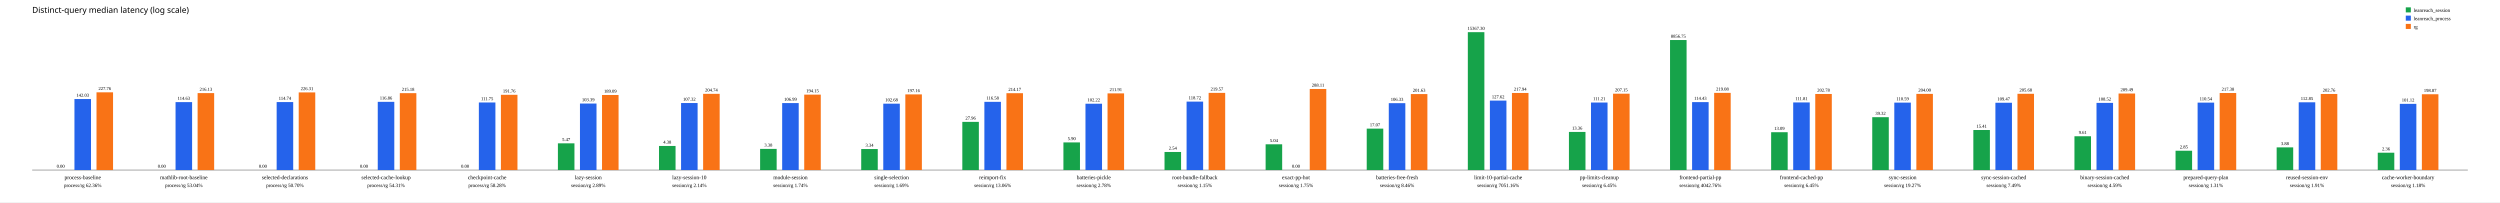
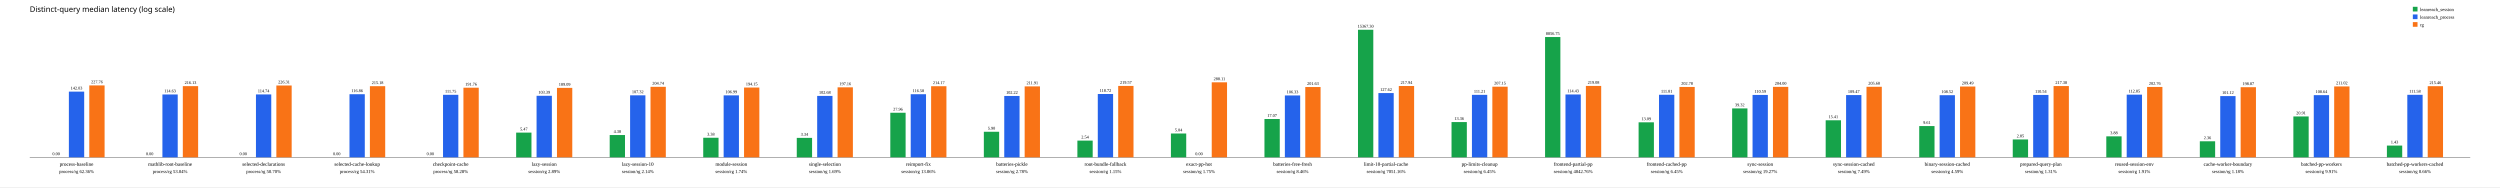
- <svg xmlns="http://www.w3.org/2000/svg" width="5440" height="440">
+ <svg xmlns="http://www.w3.org/2000/svg" width="5880" height="440">
  <rect width="100%" height="100%" fill="white" />
  <text x="70" y="28" font-size="18" font-family="sans-serif">Distinct-query median latency (log scale)</text>
-   <line x1="70" y1="370" x2="5370" y2="370" stroke="#444" />
+   <line x1="70" y1="370" x2="5810" y2="370" stroke="#444" />
  <rect x="114" y="370.0" width="36" height="0.0" fill="#16a34a" />
  <rect x="162" y="215.5" width="36" height="154.5" fill="#2563eb" />
  <rect x="210" y="200.9" width="36" height="169.1" fill="#f97316" />
  <rect x="334" y="370.0" width="36" height="0.0" fill="#16a34a" />
  <rect x="382" y="222.2" width="36" height="147.8" fill="#2563eb" />
  <rect x="430" y="202.6" width="36" height="167.4" fill="#f97316" />
  <rect x="554" y="370.0" width="36" height="0.0" fill="#16a34a" />
  <rect x="602" y="222.1" width="36" height="147.9" fill="#2563eb" />
  <rect x="650" y="201.1" width="36" height="168.9" fill="#f97316" />
  <rect x="774" y="370.0" width="36" height="0.0" fill="#16a34a" />
  <rect x="822" y="221.6" width="36" height="148.4" fill="#2563eb" />
  <rect x="870" y="202.7" width="36" height="167.3" fill="#f97316" />
  <rect x="994" y="370.0" width="36" height="0.0" fill="#16a34a" />
  <rect x="1042" y="223.0" width="36" height="147.0" fill="#2563eb" />
  <rect x="1090" y="206.3" width="36" height="163.7" fill="#f97316" />
  <rect x="1214" y="311.9" width="36" height="58.1" fill="#16a34a" />
  <rect x="1262" y="225.3" width="36" height="144.7" fill="#2563eb" />
  <rect x="1310" y="206.7" width="36" height="163.3" fill="#f97316" />
  <rect x="1434" y="317.6" width="36" height="52.4" fill="#16a34a" />
  <rect x="1482" y="224.2" width="36" height="145.8" fill="#2563eb" />
  <rect x="1530" y="204.2" width="36" height="165.8" fill="#f97316" />
  <rect x="1654" y="324.0" width="36" height="46.0" fill="#16a34a" />
  <rect x="1702" y="224.3" width="36" height="145.7" fill="#2563eb" />
  <rect x="1750" y="205.9" width="36" height="164.1" fill="#f97316" />
  <rect x="1874" y="324.3" width="36" height="45.7" fill="#16a34a" />
  <rect x="1922" y="225.6" width="36" height="144.4" fill="#2563eb" />
  <rect x="1970" y="205.4" width="36" height="164.6" fill="#f97316" />
  <rect x="2094" y="265.2" width="36" height="104.8" fill="#16a34a" />
  <rect x="2142" y="221.6" width="36" height="148.4" fill="#2563eb" />
  <rect x="2190" y="202.8" width="36" height="167.2" fill="#f97316" />
  <rect x="2314" y="309.9" width="36" height="60.1" fill="#16a34a" />
  <rect x="2362" y="225.7" width="36" height="144.3" fill="#2563eb" />
  <rect x="2410" y="203.2" width="36" height="166.8" fill="#f97316" />
  <rect x="2534" y="330.7" width="36" height="39.3" fill="#16a34a" />
  <rect x="2582" y="221.1" width="36" height="148.9" fill="#2563eb" />
  <rect x="2630" y="202.1" width="36" height="167.9" fill="#f97316" />
  <rect x="2754" y="314.0" width="36" height="56.0" fill="#16a34a" />
  <rect x="2802" y="370.0" width="36" height="0.0" fill="#2563eb" />
  <rect x="2850" y="193.6" width="36" height="176.4" fill="#f97316" />
  <rect x="2974" y="279.9" width="36" height="90.1" fill="#16a34a" />
  <rect x="3022" y="224.5" width="36" height="145.5" fill="#2563eb" />
  <rect x="3070" y="204.7" width="36" height="165.3" fill="#f97316" />
  <rect x="3194" y="70.0" width="36" height="300.0" fill="#16a34a" />
  <rect x="3242" y="218.9" width="36" height="151.1" fill="#2563eb" />
  <rect x="3290" y="202.3" width="36" height="167.7" fill="#f97316" />
  <rect x="3414" y="287.1" width="36" height="82.9" fill="#16a34a" />
  <rect x="3462" y="223.1" width="36" height="146.9" fill="#2563eb" />
  <rect x="3510" y="203.9" width="36" height="166.1" fill="#f97316" />
  <rect x="3634" y="87.1" width="36" height="282.9" fill="#16a34a" />
  <rect x="3682" y="222.2" width="36" height="147.8" fill="#2563eb" />
  <rect x="3730" y="202.1" width="36" height="167.9" fill="#f97316" />
  <rect x="3854" y="287.7" width="36" height="82.3" fill="#16a34a" />
  <rect x="3902" y="222.9" width="36" height="147.1" fill="#2563eb" />
  <rect x="3950" y="204.5" width="36" height="165.5" fill="#f97316" />
  <rect x="4074" y="255.0" width="36" height="115.0" fill="#16a34a" />
  <rect x="4122" y="223.3" width="36" height="146.7" fill="#2563eb" />
  <rect x="4170" y="204.3" width="36" height="165.7" fill="#f97316" />
  <rect x="4294" y="282.9" width="36" height="87.1" fill="#16a34a" />
  <rect x="4342" y="223.6" width="36" height="146.4" fill="#2563eb" />
  <rect x="4390" y="204.1" width="36" height="165.9" fill="#f97316" />
  <rect x="4514" y="296.5" width="36" height="73.5" fill="#16a34a" />
  <rect x="4562" y="223.9" width="36" height="146.1" fill="#2563eb" />
  <rect x="4610" y="203.5" width="36" height="166.5" fill="#f97316" />
  <rect x="4734" y="328.0" width="36" height="42.0" fill="#16a34a" />
  <rect x="4782" y="223.3" width="36" height="146.7" fill="#2563eb" />
  <rect x="4830" y="202.4" width="36" height="167.6" fill="#f97316" />
  <rect x="4954" y="320.7" width="36" height="49.3" fill="#16a34a" />
  <rect x="5002" y="222.6" width="36" height="147.4" fill="#2563eb" />
  <rect x="5050" y="204.5" width="36" height="165.5" fill="#f97316" />
  <rect x="5174" y="332.3" width="36" height="37.7" fill="#16a34a" />
  <rect x="5222" y="226.0" width="36" height="144.0" fill="#2563eb" />
  <rect x="5270" y="205.1" width="36" height="164.9" fill="#f97316" />
+   <rect x="5394" y="273.9" width="36" height="96.1" fill="#16a34a" />
+   <rect x="5442" y="223.8" width="36" height="146.2" fill="#2563eb" />
+   <rect x="5490" y="203.3" width="36" height="166.7" fill="#f97316" />
+   <rect x="5614" y="342.4" width="36" height="27.6" fill="#16a34a" />
+   <rect x="5662" y="223.0" width="36" height="147.0" fill="#2563eb" />
+   <rect x="5710" y="202.7" width="36" height="167.3" fill="#f97316" />
  <text x="132" y="365.0" text-anchor="middle" font-size="10">0.00</text>
  <text x="180" y="210.5" text-anchor="middle" font-size="10">142.03</text>
  <text x="228" y="195.9" text-anchor="middle" font-size="10">227.76</text>
  <text x="180" y="390" text-anchor="middle" font-size="12">process-baseline</text>
  <text x="180" y="407" text-anchor="middle" font-size="11">process/rg 62.36%</text>
  <text x="352" y="365.0" text-anchor="middle" font-size="10">0.00</text>
  <text x="400" y="217.2" text-anchor="middle" font-size="10">114.63</text>
  <text x="448" y="197.6" text-anchor="middle" font-size="10">216.13</text>
  <text x="400" y="390" text-anchor="middle" font-size="12">mathlib-root-baseline</text>
  <text x="400" y="407" text-anchor="middle" font-size="11">process/rg 53.04%</text>
  <text x="572" y="365.0" text-anchor="middle" font-size="10">0.00</text>
  <text x="620" y="217.1" text-anchor="middle" font-size="10">114.74</text>
  <text x="668" y="196.1" text-anchor="middle" font-size="10">226.31</text>
  <text x="620" y="390" text-anchor="middle" font-size="12">selected-declarations</text>
  <text x="620" y="407" text-anchor="middle" font-size="11">process/rg 50.70%</text>
  <text x="792" y="365.0" text-anchor="middle" font-size="10">0.00</text>
  <text x="840" y="216.6" text-anchor="middle" font-size="10">116.86</text>
  <text x="888" y="197.7" text-anchor="middle" font-size="10">215.18</text>
  <text x="840" y="390" text-anchor="middle" font-size="12">selected-cache-lookup</text>
  <text x="840" y="407" text-anchor="middle" font-size="11">process/rg 54.31%</text>
  <text x="1012" y="365.0" text-anchor="middle" font-size="10">0.00</text>
  <text x="1060" y="218.0" text-anchor="middle" font-size="10">111.75</text>
  <text x="1108" y="201.3" text-anchor="middle" font-size="10">191.76</text>
  <text x="1060" y="390" text-anchor="middle" font-size="12">checkpoint-cache</text>
  <text x="1060" y="407" text-anchor="middle" font-size="11">process/rg 58.28%</text>
  <text x="1232" y="306.9" text-anchor="middle" font-size="10">5.47</text>
  <text x="1280" y="220.3" text-anchor="middle" font-size="10">103.39</text>
  <text x="1328" y="201.7" text-anchor="middle" font-size="10">189.09</text>
  <text x="1280" y="390" text-anchor="middle" font-size="12">lazy-session</text>
  <text x="1280" y="407" text-anchor="middle" font-size="11">session/rg 2.89%</text>
  <text x="1452" y="312.6" text-anchor="middle" font-size="10">4.38</text>
  <text x="1500" y="219.2" text-anchor="middle" font-size="10">107.32</text>
  <text x="1548" y="199.2" text-anchor="middle" font-size="10">204.74</text>
  <text x="1500" y="390" text-anchor="middle" font-size="12">lazy-session-10</text>
  <text x="1500" y="407" text-anchor="middle" font-size="11">session/rg 2.14%</text>
  <text x="1672" y="319.0" text-anchor="middle" font-size="10">3.38</text>
  <text x="1720" y="219.3" text-anchor="middle" font-size="10">106.99</text>
  <text x="1768" y="200.9" text-anchor="middle" font-size="10">194.15</text>
  <text x="1720" y="390" text-anchor="middle" font-size="12">module-session</text>
  <text x="1720" y="407" text-anchor="middle" font-size="11">session/rg 1.74%</text>
  <text x="1892" y="319.3" text-anchor="middle" font-size="10">3.34</text>
  <text x="1940" y="220.6" text-anchor="middle" font-size="10">102.68</text>
  <text x="1988" y="200.4" text-anchor="middle" font-size="10">197.16</text>
  <text x="1940" y="390" text-anchor="middle" font-size="12">single-selection</text>
  <text x="1940" y="407" text-anchor="middle" font-size="11">session/rg 1.69%</text>
  <text x="2112" y="260.2" text-anchor="middle" font-size="10">27.96</text>
  <text x="2160" y="216.6" text-anchor="middle" font-size="10">116.58</text>
  <text x="2208" y="197.8" text-anchor="middle" font-size="10">214.17</text>
  <text x="2160" y="390" text-anchor="middle" font-size="12">reimport-fix</text>
  <text x="2160" y="407" text-anchor="middle" font-size="11">session/rg 13.06%</text>
  <text x="2332" y="304.9" text-anchor="middle" font-size="10">5.90</text>
  <text x="2380" y="220.7" text-anchor="middle" font-size="10">102.22</text>
  <text x="2428" y="198.2" text-anchor="middle" font-size="10">211.91</text>
  <text x="2380" y="390" text-anchor="middle" font-size="12">batteries-pickle</text>
  <text x="2380" y="407" text-anchor="middle" font-size="11">session/rg 2.78%</text>
  <text x="2552" y="325.7" text-anchor="middle" font-size="10">2.54</text>
  <text x="2600" y="216.1" text-anchor="middle" font-size="10">118.72</text>
  <text x="2648" y="197.1" text-anchor="middle" font-size="10">219.57</text>
  <text x="2600" y="390" text-anchor="middle" font-size="12">root-bundle-fallback</text>
  <text x="2600" y="407" text-anchor="middle" font-size="11">session/rg 1.15%</text>
  <text x="2772" y="309.0" text-anchor="middle" font-size="10">5.04</text>
  <text x="2820" y="365.0" text-anchor="middle" font-size="10">0.00</text>
  <text x="2868" y="188.6" text-anchor="middle" font-size="10">288.11</text>
  <text x="2820" y="390" text-anchor="middle" font-size="12">exact-pp-hot</text>
  <text x="2820" y="407" text-anchor="middle" font-size="11">session/rg 1.75%</text>
  <text x="2992" y="274.9" text-anchor="middle" font-size="10">17.07</text>
  <text x="3040" y="219.5" text-anchor="middle" font-size="10">106.33</text>
  <text x="3088" y="199.7" text-anchor="middle" font-size="10">201.63</text>
  <text x="3040" y="390" text-anchor="middle" font-size="12">batteries-free-fresh</text>
  <text x="3040" y="407" text-anchor="middle" font-size="11">session/rg 8.46%</text>
  <text x="3212" y="65.0" text-anchor="middle" font-size="10">15367.30</text>
  <text x="3260" y="213.9" text-anchor="middle" font-size="10">127.62</text>
  <text x="3308" y="197.3" text-anchor="middle" font-size="10">217.94</text>
  <text x="3260" y="390" text-anchor="middle" font-size="12">limit-10-partial-cache</text>
  <text x="3260" y="407" text-anchor="middle" font-size="11">session/rg 7051.16%</text>
  <text x="3432" y="282.1" text-anchor="middle" font-size="10">13.36</text>
  <text x="3480" y="218.1" text-anchor="middle" font-size="10">111.21</text>
  <text x="3528" y="198.9" text-anchor="middle" font-size="10">207.15</text>
  <text x="3480" y="390" text-anchor="middle" font-size="12">pp-limits-cleanup</text>
  <text x="3480" y="407" text-anchor="middle" font-size="11">session/rg 6.45%</text>
  <text x="3652" y="82.1" text-anchor="middle" font-size="10">8856.75</text>
  <text x="3700" y="217.2" text-anchor="middle" font-size="10">114.43</text>
  <text x="3748" y="197.1" text-anchor="middle" font-size="10">219.08</text>
  <text x="3700" y="390" text-anchor="middle" font-size="12">frontend-partial-pp</text>
  <text x="3700" y="407" text-anchor="middle" font-size="11">session/rg 4042.76%</text>
  <text x="3872" y="282.7" text-anchor="middle" font-size="10">13.09</text>
  <text x="3920" y="217.9" text-anchor="middle" font-size="10">111.81</text>
  <text x="3968" y="199.5" text-anchor="middle" font-size="10">202.78</text>
  <text x="3920" y="390" text-anchor="middle" font-size="12">frontend-cached-pp</text>
  <text x="3920" y="407" text-anchor="middle" font-size="11">session/rg 6.45%</text>
  <text x="4092" y="250.0" text-anchor="middle" font-size="10">39.32</text>
  <text x="4140" y="218.3" text-anchor="middle" font-size="10">110.59</text>
  <text x="4188" y="199.3" text-anchor="middle" font-size="10">204.00</text>
  <text x="4140" y="390" text-anchor="middle" font-size="12">sync-session</text>
  <text x="4140" y="407" text-anchor="middle" font-size="11">session/rg 19.27%</text>
  <text x="4312" y="277.9" text-anchor="middle" font-size="10">15.41</text>
  <text x="4360" y="218.6" text-anchor="middle" font-size="10">109.47</text>
  <text x="4408" y="199.1" text-anchor="middle" font-size="10">205.68</text>
  <text x="4360" y="390" text-anchor="middle" font-size="12">sync-session-cached</text>
  <text x="4360" y="407" text-anchor="middle" font-size="11">session/rg 7.49%</text>
  <text x="4532" y="291.5" text-anchor="middle" font-size="10">9.61</text>
  <text x="4580" y="218.9" text-anchor="middle" font-size="10">108.52</text>
  <text x="4628" y="198.5" text-anchor="middle" font-size="10">209.49</text>
  <text x="4580" y="390" text-anchor="middle" font-size="12">binary-session-cached</text>
  <text x="4580" y="407" text-anchor="middle" font-size="11">session/rg 4.59%</text>
  <text x="4752" y="323.0" text-anchor="middle" font-size="10">2.85</text>
  <text x="4800" y="218.3" text-anchor="middle" font-size="10">110.54</text>
  <text x="4848" y="197.4" text-anchor="middle" font-size="10">217.38</text>
  <text x="4800" y="390" text-anchor="middle" font-size="12">prepared-query-plan</text>
  <text x="4800" y="407" text-anchor="middle" font-size="11">session/rg 1.31%</text>
  <text x="4972" y="315.7" text-anchor="middle" font-size="10">3.88</text>
  <text x="5020" y="217.6" text-anchor="middle" font-size="10">112.85</text>
  <text x="5068" y="199.5" text-anchor="middle" font-size="10">202.76</text>
  <text x="5020" y="390" text-anchor="middle" font-size="12">reused-session-env</text>
  <text x="5020" y="407" text-anchor="middle" font-size="11">session/rg 1.91%</text>
  <text x="5192" y="327.3" text-anchor="middle" font-size="10">2.36</text>
  <text x="5240" y="221.0" text-anchor="middle" font-size="10">101.12</text>
  <text x="5288" y="200.1" text-anchor="middle" font-size="10">198.87</text>
  <text x="5240" y="390" text-anchor="middle" font-size="12">cache-worker-boundary</text>
  <text x="5240" y="407" text-anchor="middle" font-size="11">session/rg 1.18%</text>
-   <rect x="5235" y="16" width="11" height="11" fill="#16a34a" />
-   <text x="5252" y="26" font-size="11">leanreach_session</text>
-   <rect x="5235" y="34" width="11" height="11" fill="#2563eb" />
-   <text x="5252" y="44" font-size="11">leanreach_process</text>
-   <rect x="5235" y="52" width="11" height="11" fill="#f97316" />
-   <text x="5252" y="62" font-size="11">rg</text>
+   <text x="5412" y="268.9" text-anchor="middle" font-size="10">20.91</text>
+   <text x="5460" y="218.8" text-anchor="middle" font-size="10">108.64</text>
+   <text x="5508" y="198.3" text-anchor="middle" font-size="10">211.02</text>
+   <text x="5460" y="390" text-anchor="middle" font-size="12">batched-pp-workers</text>
+   <text x="5460" y="407" text-anchor="middle" font-size="11">session/rg 9.91%</text>
+   <text x="5632" y="337.4" text-anchor="middle" font-size="10">1.43</text>
+   <text x="5680" y="218.0" text-anchor="middle" font-size="10">111.58</text>
+   <text x="5728" y="197.7" text-anchor="middle" font-size="10">215.46</text>
+   <text x="5680" y="390" text-anchor="middle" font-size="12">batched-pp-workers-cached</text>
+   <text x="5680" y="407" text-anchor="middle" font-size="11">session/rg 0.66%</text>
+   <rect x="5675" y="16" width="11" height="11" fill="#16a34a" />
+   <text x="5692" y="26" font-size="11">leanreach_session</text>
+   <rect x="5675" y="34" width="11" height="11" fill="#2563eb" />
+   <text x="5692" y="44" font-size="11">leanreach_process</text>
+   <rect x="5675" y="52" width="11" height="11" fill="#f97316" />
+   <text x="5692" y="62" font-size="11">rg</text>
</svg>
